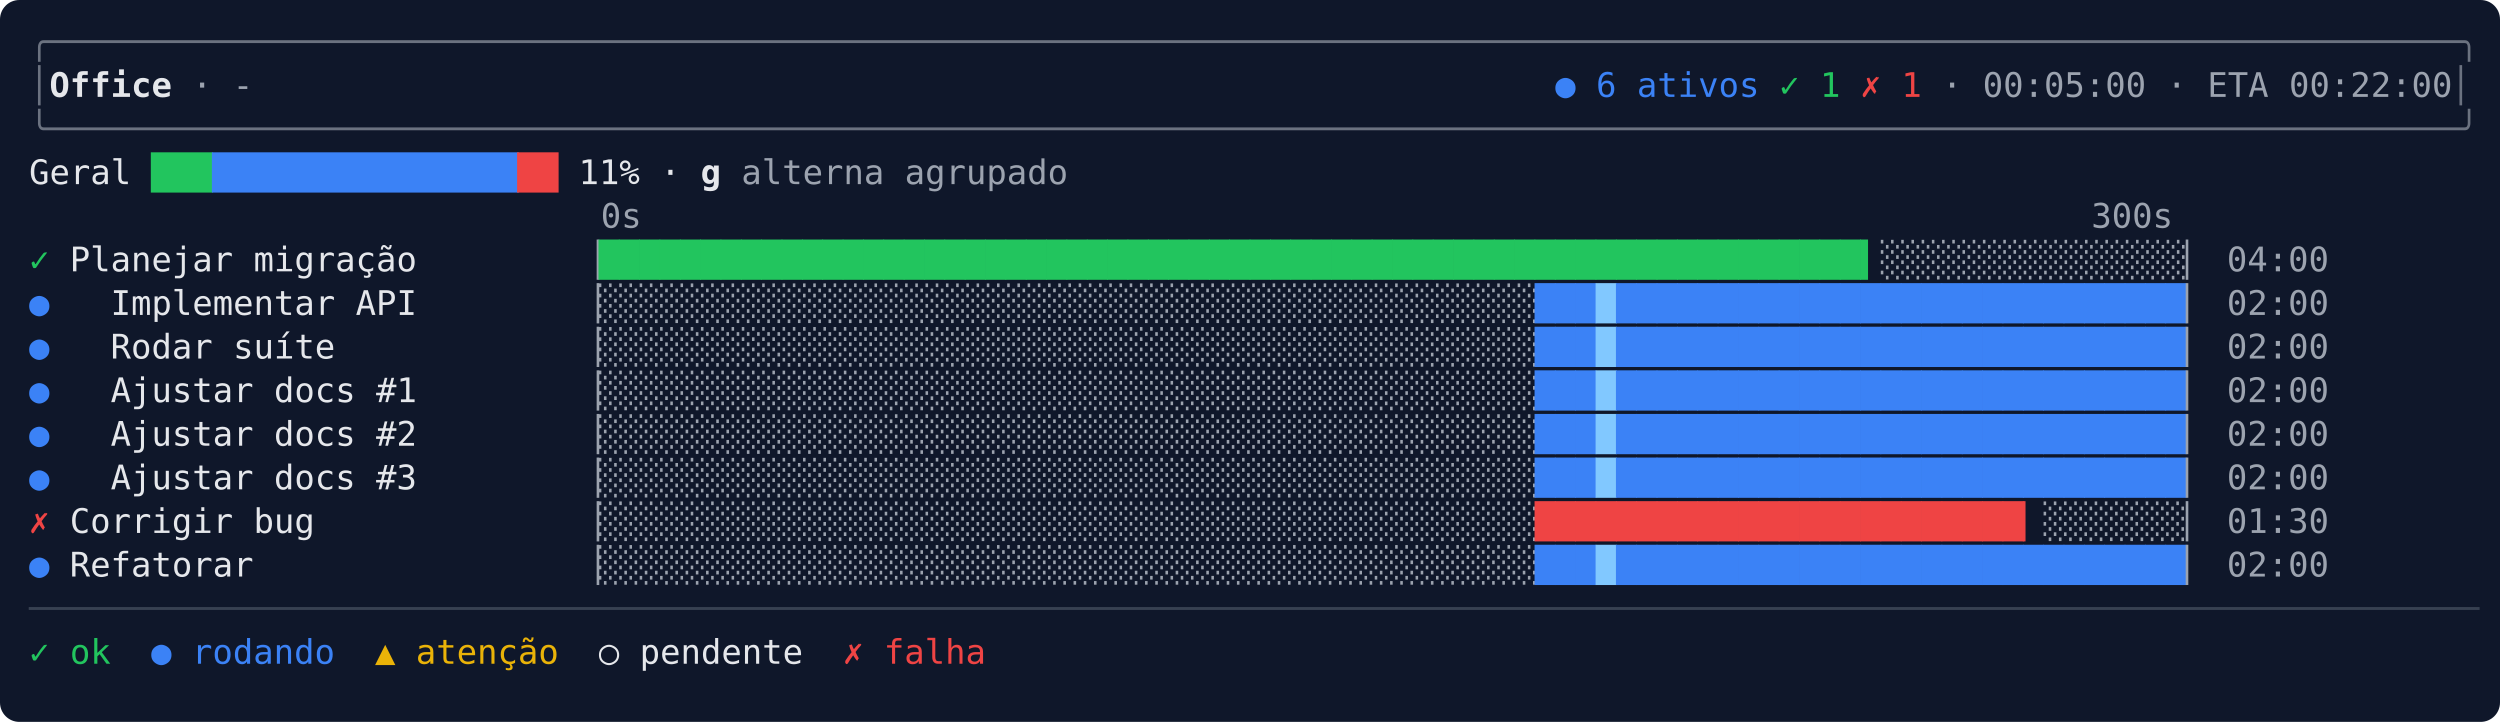
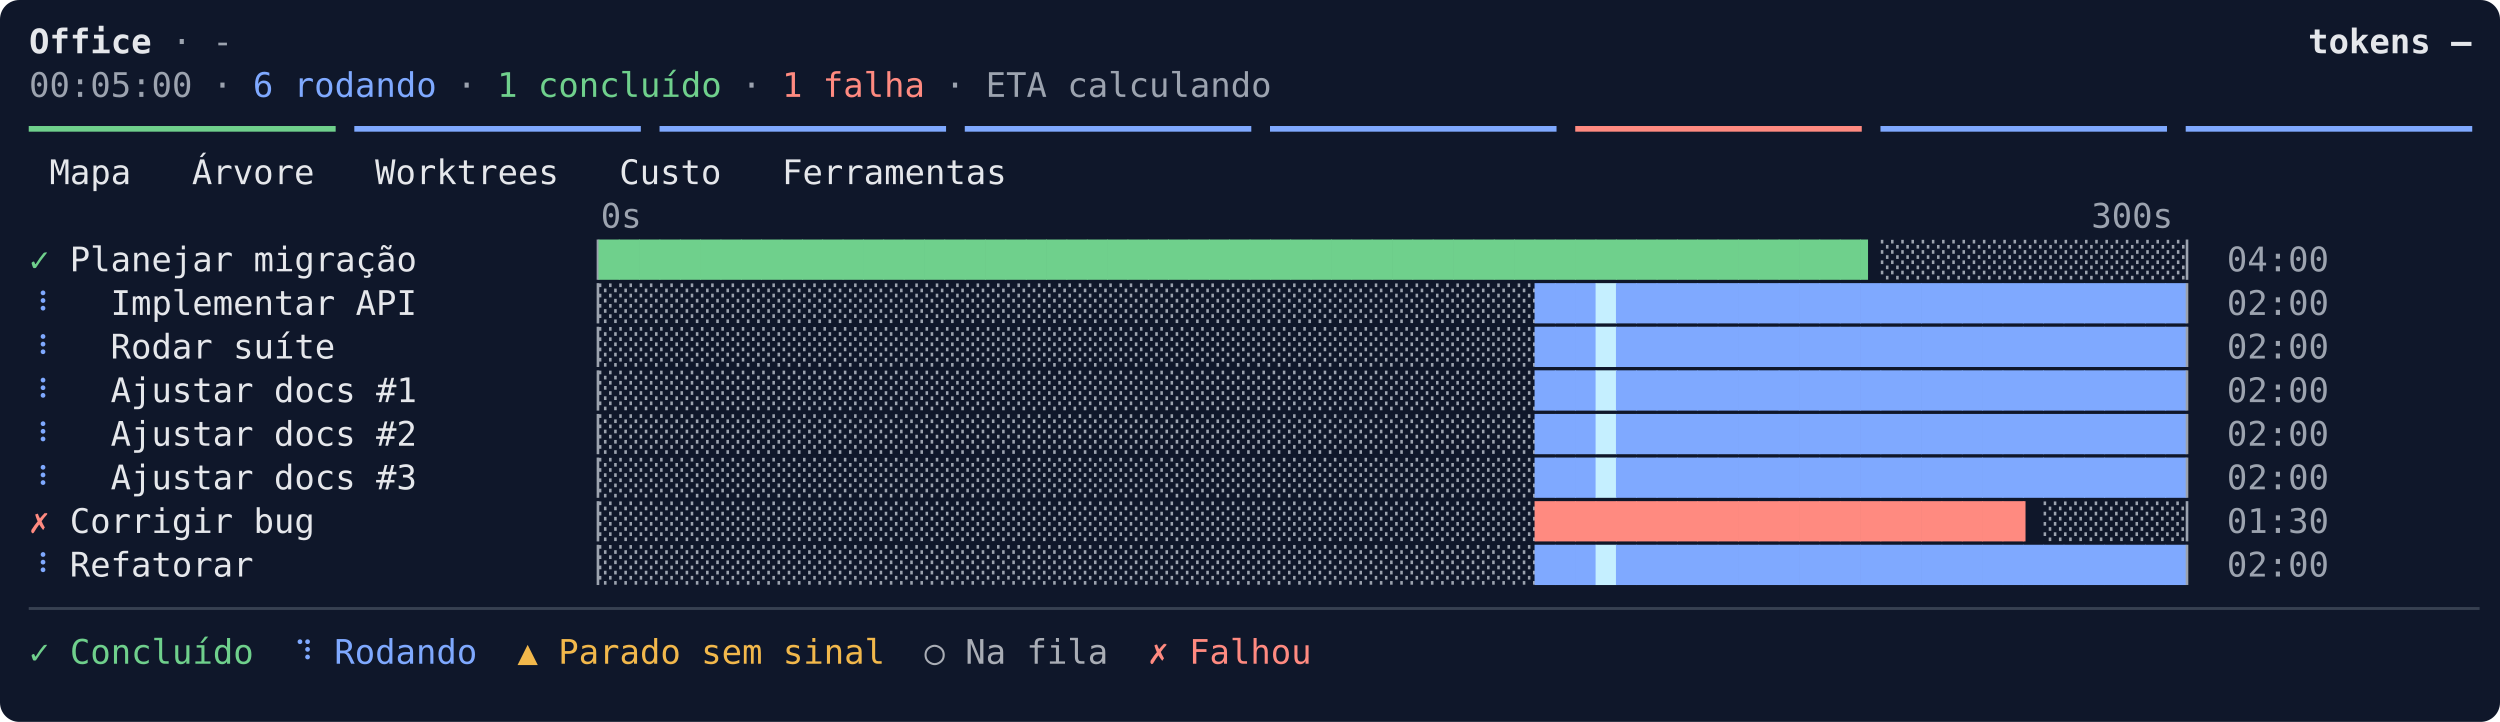
<svg xmlns="http://www.w3.org/2000/svg" width="1032" height="298" font-family="Menlo,Consolas,monospace" font-size="14">
  <rect width="100%" height="100%" rx="8" fill="#0f172a" />
  <text y="22">
-     <tspan x="12.0" fill="#6b7280" xml:space="preserve">╭──────────────────────────────────────────────────────────────────────────────────────────────────────────────────────╮</tspan>
+     <tspan x="12.0" fill="#e5e7eb" font-weight="bold" xml:space="preserve">Office</tspan>
+     <tspan x="62.4" fill="#9ca3af" xml:space="preserve"> · -</tspan>
+     <tspan x="96.0" fill="#e5e7eb" xml:space="preserve">                                                                                                      </tspan>
+     <tspan x="952.8" fill="#e5e7eb" font-weight="bold" xml:space="preserve">tokens —</tspan>
  </text>
  <text y="40">
-     <tspan x="12.0" fill="#6b7280" xml:space="preserve">│</tspan>
-     <tspan x="20.4" fill="#e5e7eb" font-weight="bold" xml:space="preserve">Office</tspan>
-     <tspan x="70.8" fill="#9ca3af" xml:space="preserve"> · -</tspan>
-     <tspan x="104.4" fill="#e5e7eb" xml:space="preserve">                                                                </tspan>
-     <tspan x="642.0" fill="#3b82f6" xml:space="preserve">● 6 ativos</tspan>
-     <tspan x="726.0" fill="#22c55e" xml:space="preserve"> ✓ 1</tspan>
-     <tspan x="759.6" fill="#ef4444" xml:space="preserve"> ✗ 1</tspan>
-     <tspan x="793.2" fill="#9ca3af" xml:space="preserve"> · 00:05:00 · ETA 00:22:00</tspan>
-     <tspan x="1011.6" fill="#6b7280" xml:space="preserve">│</tspan>
+     <tspan x="12.0" fill="#9ca3af" xml:space="preserve">00:05:00</tspan>
+     <tspan x="79.2" fill="#9ca3af" xml:space="preserve"> · </tspan>
+     <tspan x="104.4" fill="#7FA9FF" xml:space="preserve">6 rodando</tspan>
+     <tspan x="180.0" fill="#9ca3af" xml:space="preserve"> · </tspan>
+     <tspan x="205.2" fill="#6FD08C" xml:space="preserve">1 concluído</tspan>
+     <tspan x="297.6" fill="#9ca3af" xml:space="preserve"> · </tspan>
+     <tspan x="322.8" fill="#FF8A80" xml:space="preserve">1 falha</tspan>
+     <tspan x="381.6" fill="#9ca3af" xml:space="preserve"> · ETA calculando</tspan>
  </text>
  <text y="58">
-     <tspan x="12.0" fill="#6b7280" xml:space="preserve">╰──────────────────────────────────────────────────────────────────────────────────────────────────────────────────────╯</tspan>
+     <tspan x="12.0" fill="#6FD08C" xml:space="preserve">━━━━━━━━━━━━━━━</tspan>
+     <tspan x="138.0" fill="#e5e7eb" xml:space="preserve"> </tspan>
+     <tspan x="146.4" fill="#7FA9FF" xml:space="preserve">━━━━━━━━━━━━━━</tspan>
+     <tspan x="264.0" fill="#e5e7eb" xml:space="preserve"> </tspan>
+     <tspan x="272.4" fill="#7FA9FF" xml:space="preserve">━━━━━━━━━━━━━━</tspan>
+     <tspan x="390.0" fill="#e5e7eb" xml:space="preserve"> </tspan>
+     <tspan x="398.4" fill="#7FA9FF" xml:space="preserve">━━━━━━━━━━━━━━</tspan>
+     <tspan x="516.0" fill="#e5e7eb" xml:space="preserve"> </tspan>
+     <tspan x="524.4" fill="#7FA9FF" xml:space="preserve">━━━━━━━━━━━━━━</tspan>
+     <tspan x="642.0" fill="#e5e7eb" xml:space="preserve"> </tspan>
+     <tspan x="650.4" fill="#FF8A80" xml:space="preserve">━━━━━━━━━━━━━━</tspan>
+     <tspan x="768.0" fill="#e5e7eb" xml:space="preserve"> </tspan>
+     <tspan x="776.4" fill="#7FA9FF" xml:space="preserve">━━━━━━━━━━━━━━</tspan>
+     <tspan x="894.0" fill="#e5e7eb" xml:space="preserve"> </tspan>
+     <tspan x="902.4" fill="#7FA9FF" xml:space="preserve">━━━━━━━━━━━━━━</tspan>
  </text>
  <text y="76">
-     <tspan x="12.0" fill="#e5e7eb" xml:space="preserve">Geral </tspan>
-     <tspan x="62.4" fill="#22c55e" xml:space="preserve">███</tspan>
-     <tspan x="87.6" fill="#3b82f6" xml:space="preserve">███████████████</tspan>
-     <tspan x="213.6" fill="#ef4444" xml:space="preserve">██</tspan>
-     <tspan x="230.4" fill="#9ca3af" xml:space="preserve" />
-     <tspan x="230.4" fill="#e5e7eb" xml:space="preserve"> 11% · </tspan>
-     <tspan x="289.2" fill="#e5e7eb" font-weight="bold" xml:space="preserve">g</tspan>
-     <tspan x="297.6" fill="#9ca3af" xml:space="preserve"> alterna agrupado</tspan>
+     <tspan x="12.0" fill="#e5e7eb" xml:space="preserve"> Mapa </tspan>
+     <tspan x="62.4" fill="#e5e7eb" xml:space="preserve"> </tspan>
+     <tspan x="70.8" fill="#e5e7eb" xml:space="preserve"> Árvore </tspan>
+     <tspan x="138.0" fill="#e5e7eb" xml:space="preserve"> </tspan>
+     <tspan x="146.4" fill="#e5e7eb" xml:space="preserve"> Worktrees </tspan>
+     <tspan x="238.8" fill="#e5e7eb" xml:space="preserve"> </tspan>
+     <tspan x="247.2" fill="#e5e7eb" xml:space="preserve"> Custo </tspan>
+     <tspan x="306.0" fill="#e5e7eb" xml:space="preserve"> </tspan>
+     <tspan x="314.4" fill="#e5e7eb" xml:space="preserve"> Ferramentas </tspan>
+     <tspan x="423.6" fill="#e5e7eb" xml:space="preserve"> </tspan>
  </text>
  <text y="94">
    <tspan x="12.0" fill="#9ca3af" xml:space="preserve">                            0s                                                                       300s</tspan>
  </text>
  <text y="112">
-     <tspan x="12.0" fill="#22c55e" xml:space="preserve">✓ </tspan>
+     <tspan x="12.0" fill="#6FD08C" xml:space="preserve">✓ </tspan>
    <tspan x="28.8" fill="#e5e7eb" xml:space="preserve">Planejar migração       </tspan>
    <tspan x="230.4" fill="#9ca3af" xml:space="preserve"> ▕</tspan>
    <tspan x="247.2" fill="#9ca3af" xml:space="preserve" />
-     <tspan x="247.2" fill="#22c55e" xml:space="preserve">█</tspan>
-     <tspan x="255.6" fill="#22c55e" xml:space="preserve">█</tspan>
-     <tspan x="264.0" fill="#22c55e" xml:space="preserve">█</tspan>
-     <tspan x="272.4" fill="#22c55e" xml:space="preserve">█</tspan>
-     <tspan x="280.8" fill="#22c55e" xml:space="preserve">█</tspan>
-     <tspan x="289.2" fill="#22c55e" xml:space="preserve">█</tspan>
-     <tspan x="297.6" fill="#22c55e" xml:space="preserve">█</tspan>
-     <tspan x="306.0" fill="#22c55e" xml:space="preserve">█</tspan>
-     <tspan x="314.4" fill="#22c55e" xml:space="preserve">█</tspan>
-     <tspan x="322.8" fill="#22c55e" xml:space="preserve">█</tspan>
-     <tspan x="331.2" fill="#22c55e" xml:space="preserve">█</tspan>
-     <tspan x="339.6" fill="#22c55e" xml:space="preserve">█</tspan>
-     <tspan x="348.0" fill="#22c55e" xml:space="preserve">█</tspan>
-     <tspan x="356.4" fill="#22c55e" xml:space="preserve">█</tspan>
-     <tspan x="364.8" fill="#22c55e" xml:space="preserve">█</tspan>
-     <tspan x="373.2" fill="#22c55e" xml:space="preserve">█</tspan>
-     <tspan x="381.6" fill="#22c55e" xml:space="preserve">█</tspan>
-     <tspan x="390.0" fill="#22c55e" xml:space="preserve">█</tspan>
-     <tspan x="398.4" fill="#22c55e" xml:space="preserve">█</tspan>
-     <tspan x="406.8" fill="#22c55e" xml:space="preserve">█</tspan>
-     <tspan x="415.2" fill="#22c55e" xml:space="preserve">█</tspan>
-     <tspan x="423.6" fill="#22c55e" xml:space="preserve">█</tspan>
-     <tspan x="432.0" fill="#22c55e" xml:space="preserve">█</tspan>
-     <tspan x="440.4" fill="#22c55e" xml:space="preserve">█</tspan>
-     <tspan x="448.8" fill="#22c55e" xml:space="preserve">█</tspan>
-     <tspan x="457.2" fill="#22c55e" xml:space="preserve">█</tspan>
-     <tspan x="465.6" fill="#22c55e" xml:space="preserve">█</tspan>
-     <tspan x="474.0" fill="#22c55e" xml:space="preserve">█</tspan>
-     <tspan x="482.4" fill="#22c55e" xml:space="preserve">█</tspan>
-     <tspan x="490.8" fill="#22c55e" xml:space="preserve">█</tspan>
-     <tspan x="499.2" fill="#22c55e" xml:space="preserve">█</tspan>
-     <tspan x="507.6" fill="#22c55e" xml:space="preserve">█</tspan>
-     <tspan x="516.0" fill="#22c55e" xml:space="preserve">█</tspan>
-     <tspan x="524.4" fill="#22c55e" xml:space="preserve">█</tspan>
-     <tspan x="532.8" fill="#22c55e" xml:space="preserve">█</tspan>
-     <tspan x="541.2" fill="#22c55e" xml:space="preserve">█</tspan>
-     <tspan x="549.6" fill="#22c55e" xml:space="preserve">█</tspan>
-     <tspan x="558.0" fill="#22c55e" xml:space="preserve">█</tspan>
-     <tspan x="566.4" fill="#22c55e" xml:space="preserve">█</tspan>
-     <tspan x="574.8" fill="#22c55e" xml:space="preserve">█</tspan>
-     <tspan x="583.2" fill="#22c55e" xml:space="preserve">█</tspan>
-     <tspan x="591.6" fill="#22c55e" xml:space="preserve">█</tspan>
-     <tspan x="600.0" fill="#22c55e" xml:space="preserve">█</tspan>
-     <tspan x="608.4" fill="#22c55e" xml:space="preserve">█</tspan>
-     <tspan x="616.8" fill="#22c55e" xml:space="preserve">█</tspan>
-     <tspan x="625.2" fill="#22c55e" xml:space="preserve">█</tspan>
-     <tspan x="633.6" fill="#22c55e" xml:space="preserve">█</tspan>
-     <tspan x="642.0" fill="#22c55e" xml:space="preserve">█</tspan>
-     <tspan x="650.4" fill="#22c55e" xml:space="preserve">█</tspan>
-     <tspan x="658.8" fill="#22c55e" xml:space="preserve">█</tspan>
-     <tspan x="667.2" fill="#22c55e" xml:space="preserve">█</tspan>
-     <tspan x="675.6" fill="#22c55e" xml:space="preserve">█</tspan>
-     <tspan x="684.0" fill="#22c55e" xml:space="preserve">█</tspan>
-     <tspan x="692.4" fill="#22c55e" xml:space="preserve">█</tspan>
-     <tspan x="700.8" fill="#22c55e" xml:space="preserve">█</tspan>
-     <tspan x="709.2" fill="#22c55e" xml:space="preserve">█</tspan>
-     <tspan x="717.6" fill="#22c55e" xml:space="preserve">█</tspan>
-     <tspan x="726.0" fill="#22c55e" xml:space="preserve">█</tspan>
-     <tspan x="734.4" fill="#22c55e" xml:space="preserve">█</tspan>
-     <tspan x="742.8" fill="#22c55e" xml:space="preserve">█</tspan>
-     <tspan x="751.2" fill="#22c55e" xml:space="preserve">█</tspan>
-     <tspan x="759.6" fill="#22c55e" xml:space="preserve">█</tspan>
-     <tspan x="768.0" fill="#22c55e" xml:space="preserve">▍</tspan>
+     <tspan x="247.2" fill="#6FD08C" xml:space="preserve">█</tspan>
+     <tspan x="255.6" fill="#6FD08C" xml:space="preserve">█</tspan>
+     <tspan x="264.0" fill="#6FD08C" xml:space="preserve">█</tspan>
+     <tspan x="272.4" fill="#6FD08C" xml:space="preserve">█</tspan>
+     <tspan x="280.8" fill="#6FD08C" xml:space="preserve">█</tspan>
+     <tspan x="289.2" fill="#6FD08C" xml:space="preserve">█</tspan>
+     <tspan x="297.6" fill="#6FD08C" xml:space="preserve">█</tspan>
+     <tspan x="306.0" fill="#6FD08C" xml:space="preserve">█</tspan>
+     <tspan x="314.4" fill="#6FD08C" xml:space="preserve">█</tspan>
+     <tspan x="322.8" fill="#6FD08C" xml:space="preserve">█</tspan>
+     <tspan x="331.2" fill="#6FD08C" xml:space="preserve">█</tspan>
+     <tspan x="339.6" fill="#6FD08C" xml:space="preserve">█</tspan>
+     <tspan x="348.0" fill="#6FD08C" xml:space="preserve">█</tspan>
+     <tspan x="356.4" fill="#6FD08C" xml:space="preserve">█</tspan>
+     <tspan x="364.8" fill="#6FD08C" xml:space="preserve">█</tspan>
+     <tspan x="373.2" fill="#6FD08C" xml:space="preserve">█</tspan>
+     <tspan x="381.6" fill="#6FD08C" xml:space="preserve">█</tspan>
+     <tspan x="390.0" fill="#6FD08C" xml:space="preserve">█</tspan>
+     <tspan x="398.4" fill="#6FD08C" xml:space="preserve">█</tspan>
+     <tspan x="406.8" fill="#6FD08C" xml:space="preserve">█</tspan>
+     <tspan x="415.2" fill="#6FD08C" xml:space="preserve">█</tspan>
+     <tspan x="423.6" fill="#6FD08C" xml:space="preserve">█</tspan>
+     <tspan x="432.0" fill="#6FD08C" xml:space="preserve">█</tspan>
+     <tspan x="440.4" fill="#6FD08C" xml:space="preserve">█</tspan>
+     <tspan x="448.8" fill="#6FD08C" xml:space="preserve">█</tspan>
+     <tspan x="457.2" fill="#6FD08C" xml:space="preserve">█</tspan>
+     <tspan x="465.6" fill="#6FD08C" xml:space="preserve">█</tspan>
+     <tspan x="474.0" fill="#6FD08C" xml:space="preserve">█</tspan>
+     <tspan x="482.4" fill="#6FD08C" xml:space="preserve">█</tspan>
+     <tspan x="490.8" fill="#6FD08C" xml:space="preserve">█</tspan>
+     <tspan x="499.2" fill="#6FD08C" xml:space="preserve">█</tspan>
+     <tspan x="507.6" fill="#6FD08C" xml:space="preserve">█</tspan>
+     <tspan x="516.0" fill="#6FD08C" xml:space="preserve">█</tspan>
+     <tspan x="524.4" fill="#6FD08C" xml:space="preserve">█</tspan>
+     <tspan x="532.8" fill="#6FD08C" xml:space="preserve">█</tspan>
+     <tspan x="541.2" fill="#6FD08C" xml:space="preserve">█</tspan>
+     <tspan x="549.6" fill="#6FD08C" xml:space="preserve">█</tspan>
+     <tspan x="558.0" fill="#6FD08C" xml:space="preserve">█</tspan>
+     <tspan x="566.4" fill="#6FD08C" xml:space="preserve">█</tspan>
+     <tspan x="574.8" fill="#6FD08C" xml:space="preserve">█</tspan>
+     <tspan x="583.2" fill="#6FD08C" xml:space="preserve">█</tspan>
+     <tspan x="591.6" fill="#6FD08C" xml:space="preserve">█</tspan>
+     <tspan x="600.0" fill="#6FD08C" xml:space="preserve">█</tspan>
+     <tspan x="608.4" fill="#6FD08C" xml:space="preserve">█</tspan>
+     <tspan x="616.8" fill="#6FD08C" xml:space="preserve">█</tspan>
+     <tspan x="625.2" fill="#6FD08C" xml:space="preserve">█</tspan>
+     <tspan x="633.6" fill="#6FD08C" xml:space="preserve">█</tspan>
+     <tspan x="642.0" fill="#6FD08C" xml:space="preserve">█</tspan>
+     <tspan x="650.4" fill="#6FD08C" xml:space="preserve">█</tspan>
+     <tspan x="658.8" fill="#6FD08C" xml:space="preserve">█</tspan>
+     <tspan x="667.2" fill="#6FD08C" xml:space="preserve">█</tspan>
+     <tspan x="675.6" fill="#6FD08C" xml:space="preserve">█</tspan>
+     <tspan x="684.0" fill="#6FD08C" xml:space="preserve">█</tspan>
+     <tspan x="692.4" fill="#6FD08C" xml:space="preserve">█</tspan>
+     <tspan x="700.8" fill="#6FD08C" xml:space="preserve">█</tspan>
+     <tspan x="709.2" fill="#6FD08C" xml:space="preserve">█</tspan>
+     <tspan x="717.6" fill="#6FD08C" xml:space="preserve">█</tspan>
+     <tspan x="726.0" fill="#6FD08C" xml:space="preserve">█</tspan>
+     <tspan x="734.4" fill="#6FD08C" xml:space="preserve">█</tspan>
+     <tspan x="742.8" fill="#6FD08C" xml:space="preserve">█</tspan>
+     <tspan x="751.2" fill="#6FD08C" xml:space="preserve">█</tspan>
+     <tspan x="759.6" fill="#6FD08C" xml:space="preserve">█</tspan>
+     <tspan x="768.0" fill="#6FD08C" xml:space="preserve">▍</tspan>
    <tspan x="776.4" fill="#9ca3af" xml:space="preserve">░░░░░░░░░░░░░░░</tspan>
    <tspan x="902.4" fill="#9ca3af" xml:space="preserve">▏ 04:00</tspan>
  </text>
  <text y="130">
-     <tspan x="12.0" fill="#3b82f6" xml:space="preserve">● </tspan>
+     <tspan x="12.0" fill="#7FA9FF" xml:space="preserve">⠸ </tspan>
    <tspan x="28.8" fill="#e5e7eb" xml:space="preserve">  Implementar API       </tspan>
    <tspan x="230.4" fill="#9ca3af" xml:space="preserve"> ▕</tspan>
    <tspan x="247.2" fill="#9ca3af" xml:space="preserve">░░░░░░░░░░░░░░░░░░░░░░░░░░░░░░░░░░░░░░░░░░░░░░</tspan>
-     <tspan x="633.6" fill="#3b82f6" xml:space="preserve">█</tspan>
-     <tspan x="642.0" fill="#3b82f6" xml:space="preserve">█</tspan>
-     <tspan x="650.4" fill="#3b82f6" xml:space="preserve">█</tspan>
-     <tspan x="658.8" fill="#81c8ff" xml:space="preserve">█</tspan>
-     <tspan x="667.2" fill="#3b82f6" xml:space="preserve">█</tspan>
-     <tspan x="675.6" fill="#3b82f6" xml:space="preserve">█</tspan>
-     <tspan x="684.0" fill="#3b82f6" xml:space="preserve">█</tspan>
-     <tspan x="692.4" fill="#3b82f6" xml:space="preserve">█</tspan>
-     <tspan x="700.8" fill="#3b82f6" xml:space="preserve">█</tspan>
-     <tspan x="709.2" fill="#3b82f6" xml:space="preserve">█</tspan>
-     <tspan x="717.6" fill="#3b82f6" xml:space="preserve">█</tspan>
-     <tspan x="726.0" fill="#3b82f6" xml:space="preserve">█</tspan>
-     <tspan x="734.4" fill="#3b82f6" xml:space="preserve">█</tspan>
-     <tspan x="742.8" fill="#3b82f6" xml:space="preserve">█</tspan>
-     <tspan x="751.2" fill="#3b82f6" xml:space="preserve">█</tspan>
-     <tspan x="759.6" fill="#3b82f6" xml:space="preserve">█</tspan>
-     <tspan x="768.0" fill="#3b82f6" xml:space="preserve">█</tspan>
-     <tspan x="776.4" fill="#3b82f6" xml:space="preserve">█</tspan>
-     <tspan x="784.8" fill="#3b82f6" xml:space="preserve">█</tspan>
-     <tspan x="793.2" fill="#3b82f6" xml:space="preserve">█</tspan>
-     <tspan x="801.6" fill="#3b82f6" xml:space="preserve">█</tspan>
-     <tspan x="810.0" fill="#3b82f6" xml:space="preserve">█</tspan>
-     <tspan x="818.4" fill="#3b82f6" xml:space="preserve">█</tspan>
-     <tspan x="826.8" fill="#3b82f6" xml:space="preserve">█</tspan>
-     <tspan x="835.2" fill="#3b82f6" xml:space="preserve">█</tspan>
-     <tspan x="843.6" fill="#3b82f6" xml:space="preserve">█</tspan>
-     <tspan x="852.0" fill="#3b82f6" xml:space="preserve">█</tspan>
-     <tspan x="860.4" fill="#3b82f6" xml:space="preserve">█</tspan>
-     <tspan x="868.8" fill="#3b82f6" xml:space="preserve">█</tspan>
-     <tspan x="877.2" fill="#3b82f6" xml:space="preserve">█</tspan>
-     <tspan x="885.6" fill="#3b82f6" xml:space="preserve">█</tspan>
-     <tspan x="894.0" fill="#3b82f6" xml:space="preserve">█</tspan>
+     <tspan x="633.6" fill="#7FA9FF" xml:space="preserve">█</tspan>
+     <tspan x="642.0" fill="#7FA9FF" xml:space="preserve">█</tspan>
+     <tspan x="650.4" fill="#7FA9FF" xml:space="preserve">█</tspan>
+     <tspan x="658.8" fill="#c5efff" xml:space="preserve">█</tspan>
+     <tspan x="667.2" fill="#7FA9FF" xml:space="preserve">█</tspan>
+     <tspan x="675.6" fill="#7FA9FF" xml:space="preserve">█</tspan>
+     <tspan x="684.0" fill="#7FA9FF" xml:space="preserve">█</tspan>
+     <tspan x="692.4" fill="#7FA9FF" xml:space="preserve">█</tspan>
+     <tspan x="700.8" fill="#7FA9FF" xml:space="preserve">█</tspan>
+     <tspan x="709.2" fill="#7FA9FF" xml:space="preserve">█</tspan>
+     <tspan x="717.6" fill="#7FA9FF" xml:space="preserve">█</tspan>
+     <tspan x="726.0" fill="#7FA9FF" xml:space="preserve">█</tspan>
+     <tspan x="734.4" fill="#7FA9FF" xml:space="preserve">█</tspan>
+     <tspan x="742.8" fill="#7FA9FF" xml:space="preserve">█</tspan>
+     <tspan x="751.2" fill="#7FA9FF" xml:space="preserve">█</tspan>
+     <tspan x="759.6" fill="#7FA9FF" xml:space="preserve">█</tspan>
+     <tspan x="768.0" fill="#7FA9FF" xml:space="preserve">█</tspan>
+     <tspan x="776.4" fill="#7FA9FF" xml:space="preserve">█</tspan>
+     <tspan x="784.8" fill="#7FA9FF" xml:space="preserve">█</tspan>
+     <tspan x="793.2" fill="#7FA9FF" xml:space="preserve">█</tspan>
+     <tspan x="801.6" fill="#7FA9FF" xml:space="preserve">█</tspan>
+     <tspan x="810.0" fill="#7FA9FF" xml:space="preserve">█</tspan>
+     <tspan x="818.4" fill="#7FA9FF" xml:space="preserve">█</tspan>
+     <tspan x="826.8" fill="#7FA9FF" xml:space="preserve">█</tspan>
+     <tspan x="835.2" fill="#7FA9FF" xml:space="preserve">█</tspan>
+     <tspan x="843.6" fill="#7FA9FF" xml:space="preserve">█</tspan>
+     <tspan x="852.0" fill="#7FA9FF" xml:space="preserve">█</tspan>
+     <tspan x="860.4" fill="#7FA9FF" xml:space="preserve">█</tspan>
+     <tspan x="868.8" fill="#7FA9FF" xml:space="preserve">█</tspan>
+     <tspan x="877.2" fill="#7FA9FF" xml:space="preserve">█</tspan>
+     <tspan x="885.6" fill="#7FA9FF" xml:space="preserve">█</tspan>
+     <tspan x="894.0" fill="#7FA9FF" xml:space="preserve">█</tspan>
    <tspan x="902.4" fill="#9ca3af" xml:space="preserve" />
    <tspan x="902.4" fill="#9ca3af" xml:space="preserve">▏ 02:00</tspan>
  </text>
  <text y="148">
-     <tspan x="12.0" fill="#3b82f6" xml:space="preserve">● </tspan>
+     <tspan x="12.0" fill="#7FA9FF" xml:space="preserve">⠸ </tspan>
    <tspan x="28.8" fill="#e5e7eb" xml:space="preserve">  Rodar suíte           </tspan>
    <tspan x="230.4" fill="#9ca3af" xml:space="preserve"> ▕</tspan>
    <tspan x="247.2" fill="#9ca3af" xml:space="preserve">░░░░░░░░░░░░░░░░░░░░░░░░░░░░░░░░░░░░░░░░░░░░░░</tspan>
-     <tspan x="633.6" fill="#3b82f6" xml:space="preserve">█</tspan>
-     <tspan x="642.0" fill="#3b82f6" xml:space="preserve">█</tspan>
-     <tspan x="650.4" fill="#3b82f6" xml:space="preserve">█</tspan>
-     <tspan x="658.8" fill="#81c8ff" xml:space="preserve">█</tspan>
-     <tspan x="667.2" fill="#3b82f6" xml:space="preserve">█</tspan>
-     <tspan x="675.6" fill="#3b82f6" xml:space="preserve">█</tspan>
-     <tspan x="684.0" fill="#3b82f6" xml:space="preserve">█</tspan>
-     <tspan x="692.4" fill="#3b82f6" xml:space="preserve">█</tspan>
-     <tspan x="700.8" fill="#3b82f6" xml:space="preserve">█</tspan>
-     <tspan x="709.2" fill="#3b82f6" xml:space="preserve">█</tspan>
-     <tspan x="717.6" fill="#3b82f6" xml:space="preserve">█</tspan>
-     <tspan x="726.0" fill="#3b82f6" xml:space="preserve">█</tspan>
-     <tspan x="734.4" fill="#3b82f6" xml:space="preserve">█</tspan>
-     <tspan x="742.8" fill="#3b82f6" xml:space="preserve">█</tspan>
-     <tspan x="751.2" fill="#3b82f6" xml:space="preserve">█</tspan>
-     <tspan x="759.6" fill="#3b82f6" xml:space="preserve">█</tspan>
-     <tspan x="768.0" fill="#3b82f6" xml:space="preserve">█</tspan>
-     <tspan x="776.4" fill="#3b82f6" xml:space="preserve">█</tspan>
-     <tspan x="784.8" fill="#3b82f6" xml:space="preserve">█</tspan>
-     <tspan x="793.2" fill="#3b82f6" xml:space="preserve">█</tspan>
-     <tspan x="801.6" fill="#3b82f6" xml:space="preserve">█</tspan>
-     <tspan x="810.0" fill="#3b82f6" xml:space="preserve">█</tspan>
-     <tspan x="818.4" fill="#3b82f6" xml:space="preserve">█</tspan>
-     <tspan x="826.8" fill="#3b82f6" xml:space="preserve">█</tspan>
-     <tspan x="835.2" fill="#3b82f6" xml:space="preserve">█</tspan>
-     <tspan x="843.6" fill="#3b82f6" xml:space="preserve">█</tspan>
-     <tspan x="852.0" fill="#3b82f6" xml:space="preserve">█</tspan>
-     <tspan x="860.4" fill="#3b82f6" xml:space="preserve">█</tspan>
-     <tspan x="868.8" fill="#3b82f6" xml:space="preserve">█</tspan>
-     <tspan x="877.2" fill="#3b82f6" xml:space="preserve">█</tspan>
-     <tspan x="885.6" fill="#3b82f6" xml:space="preserve">█</tspan>
-     <tspan x="894.0" fill="#3b82f6" xml:space="preserve">█</tspan>
+     <tspan x="633.6" fill="#7FA9FF" xml:space="preserve">█</tspan>
+     <tspan x="642.0" fill="#7FA9FF" xml:space="preserve">█</tspan>
+     <tspan x="650.4" fill="#7FA9FF" xml:space="preserve">█</tspan>
+     <tspan x="658.8" fill="#c5efff" xml:space="preserve">█</tspan>
+     <tspan x="667.2" fill="#7FA9FF" xml:space="preserve">█</tspan>
+     <tspan x="675.6" fill="#7FA9FF" xml:space="preserve">█</tspan>
+     <tspan x="684.0" fill="#7FA9FF" xml:space="preserve">█</tspan>
+     <tspan x="692.4" fill="#7FA9FF" xml:space="preserve">█</tspan>
+     <tspan x="700.8" fill="#7FA9FF" xml:space="preserve">█</tspan>
+     <tspan x="709.2" fill="#7FA9FF" xml:space="preserve">█</tspan>
+     <tspan x="717.6" fill="#7FA9FF" xml:space="preserve">█</tspan>
+     <tspan x="726.0" fill="#7FA9FF" xml:space="preserve">█</tspan>
+     <tspan x="734.4" fill="#7FA9FF" xml:space="preserve">█</tspan>
+     <tspan x="742.8" fill="#7FA9FF" xml:space="preserve">█</tspan>
+     <tspan x="751.2" fill="#7FA9FF" xml:space="preserve">█</tspan>
+     <tspan x="759.6" fill="#7FA9FF" xml:space="preserve">█</tspan>
+     <tspan x="768.0" fill="#7FA9FF" xml:space="preserve">█</tspan>
+     <tspan x="776.4" fill="#7FA9FF" xml:space="preserve">█</tspan>
+     <tspan x="784.8" fill="#7FA9FF" xml:space="preserve">█</tspan>
+     <tspan x="793.2" fill="#7FA9FF" xml:space="preserve">█</tspan>
+     <tspan x="801.6" fill="#7FA9FF" xml:space="preserve">█</tspan>
+     <tspan x="810.0" fill="#7FA9FF" xml:space="preserve">█</tspan>
+     <tspan x="818.4" fill="#7FA9FF" xml:space="preserve">█</tspan>
+     <tspan x="826.8" fill="#7FA9FF" xml:space="preserve">█</tspan>
+     <tspan x="835.2" fill="#7FA9FF" xml:space="preserve">█</tspan>
+     <tspan x="843.6" fill="#7FA9FF" xml:space="preserve">█</tspan>
+     <tspan x="852.0" fill="#7FA9FF" xml:space="preserve">█</tspan>
+     <tspan x="860.4" fill="#7FA9FF" xml:space="preserve">█</tspan>
+     <tspan x="868.8" fill="#7FA9FF" xml:space="preserve">█</tspan>
+     <tspan x="877.2" fill="#7FA9FF" xml:space="preserve">█</tspan>
+     <tspan x="885.6" fill="#7FA9FF" xml:space="preserve">█</tspan>
+     <tspan x="894.0" fill="#7FA9FF" xml:space="preserve">█</tspan>
    <tspan x="902.4" fill="#9ca3af" xml:space="preserve" />
    <tspan x="902.4" fill="#9ca3af" xml:space="preserve">▏ 02:00</tspan>
  </text>
  <text y="166">
-     <tspan x="12.0" fill="#3b82f6" xml:space="preserve">● </tspan>
+     <tspan x="12.0" fill="#7FA9FF" xml:space="preserve">⠸ </tspan>
    <tspan x="28.8" fill="#e5e7eb" xml:space="preserve">  Ajustar docs #1       </tspan>
    <tspan x="230.4" fill="#9ca3af" xml:space="preserve"> ▕</tspan>
    <tspan x="247.2" fill="#9ca3af" xml:space="preserve">░░░░░░░░░░░░░░░░░░░░░░░░░░░░░░░░░░░░░░░░░░░░░░</tspan>
-     <tspan x="633.6" fill="#3b82f6" xml:space="preserve">█</tspan>
-     <tspan x="642.0" fill="#3b82f6" xml:space="preserve">█</tspan>
-     <tspan x="650.4" fill="#3b82f6" xml:space="preserve">█</tspan>
-     <tspan x="658.8" fill="#81c8ff" xml:space="preserve">█</tspan>
-     <tspan x="667.2" fill="#3b82f6" xml:space="preserve">█</tspan>
-     <tspan x="675.6" fill="#3b82f6" xml:space="preserve">█</tspan>
-     <tspan x="684.0" fill="#3b82f6" xml:space="preserve">█</tspan>
-     <tspan x="692.4" fill="#3b82f6" xml:space="preserve">█</tspan>
-     <tspan x="700.8" fill="#3b82f6" xml:space="preserve">█</tspan>
-     <tspan x="709.2" fill="#3b82f6" xml:space="preserve">█</tspan>
-     <tspan x="717.6" fill="#3b82f6" xml:space="preserve">█</tspan>
-     <tspan x="726.0" fill="#3b82f6" xml:space="preserve">█</tspan>
-     <tspan x="734.4" fill="#3b82f6" xml:space="preserve">█</tspan>
-     <tspan x="742.8" fill="#3b82f6" xml:space="preserve">█</tspan>
-     <tspan x="751.2" fill="#3b82f6" xml:space="preserve">█</tspan>
-     <tspan x="759.6" fill="#3b82f6" xml:space="preserve">█</tspan>
-     <tspan x="768.0" fill="#3b82f6" xml:space="preserve">█</tspan>
-     <tspan x="776.4" fill="#3b82f6" xml:space="preserve">█</tspan>
-     <tspan x="784.8" fill="#3b82f6" xml:space="preserve">█</tspan>
-     <tspan x="793.2" fill="#3b82f6" xml:space="preserve">█</tspan>
-     <tspan x="801.6" fill="#3b82f6" xml:space="preserve">█</tspan>
-     <tspan x="810.0" fill="#3b82f6" xml:space="preserve">█</tspan>
-     <tspan x="818.4" fill="#3b82f6" xml:space="preserve">█</tspan>
-     <tspan x="826.8" fill="#3b82f6" xml:space="preserve">█</tspan>
-     <tspan x="835.2" fill="#3b82f6" xml:space="preserve">█</tspan>
-     <tspan x="843.6" fill="#3b82f6" xml:space="preserve">█</tspan>
-     <tspan x="852.0" fill="#3b82f6" xml:space="preserve">█</tspan>
-     <tspan x="860.4" fill="#3b82f6" xml:space="preserve">█</tspan>
-     <tspan x="868.8" fill="#3b82f6" xml:space="preserve">█</tspan>
-     <tspan x="877.2" fill="#3b82f6" xml:space="preserve">█</tspan>
-     <tspan x="885.6" fill="#3b82f6" xml:space="preserve">█</tspan>
-     <tspan x="894.0" fill="#3b82f6" xml:space="preserve">█</tspan>
+     <tspan x="633.6" fill="#7FA9FF" xml:space="preserve">█</tspan>
+     <tspan x="642.0" fill="#7FA9FF" xml:space="preserve">█</tspan>
+     <tspan x="650.4" fill="#7FA9FF" xml:space="preserve">█</tspan>
+     <tspan x="658.8" fill="#c5efff" xml:space="preserve">█</tspan>
+     <tspan x="667.2" fill="#7FA9FF" xml:space="preserve">█</tspan>
+     <tspan x="675.6" fill="#7FA9FF" xml:space="preserve">█</tspan>
+     <tspan x="684.0" fill="#7FA9FF" xml:space="preserve">█</tspan>
+     <tspan x="692.4" fill="#7FA9FF" xml:space="preserve">█</tspan>
+     <tspan x="700.8" fill="#7FA9FF" xml:space="preserve">█</tspan>
+     <tspan x="709.2" fill="#7FA9FF" xml:space="preserve">█</tspan>
+     <tspan x="717.6" fill="#7FA9FF" xml:space="preserve">█</tspan>
+     <tspan x="726.0" fill="#7FA9FF" xml:space="preserve">█</tspan>
+     <tspan x="734.4" fill="#7FA9FF" xml:space="preserve">█</tspan>
+     <tspan x="742.8" fill="#7FA9FF" xml:space="preserve">█</tspan>
+     <tspan x="751.2" fill="#7FA9FF" xml:space="preserve">█</tspan>
+     <tspan x="759.6" fill="#7FA9FF" xml:space="preserve">█</tspan>
+     <tspan x="768.0" fill="#7FA9FF" xml:space="preserve">█</tspan>
+     <tspan x="776.4" fill="#7FA9FF" xml:space="preserve">█</tspan>
+     <tspan x="784.8" fill="#7FA9FF" xml:space="preserve">█</tspan>
+     <tspan x="793.2" fill="#7FA9FF" xml:space="preserve">█</tspan>
+     <tspan x="801.6" fill="#7FA9FF" xml:space="preserve">█</tspan>
+     <tspan x="810.0" fill="#7FA9FF" xml:space="preserve">█</tspan>
+     <tspan x="818.4" fill="#7FA9FF" xml:space="preserve">█</tspan>
+     <tspan x="826.8" fill="#7FA9FF" xml:space="preserve">█</tspan>
+     <tspan x="835.2" fill="#7FA9FF" xml:space="preserve">█</tspan>
+     <tspan x="843.6" fill="#7FA9FF" xml:space="preserve">█</tspan>
+     <tspan x="852.0" fill="#7FA9FF" xml:space="preserve">█</tspan>
+     <tspan x="860.4" fill="#7FA9FF" xml:space="preserve">█</tspan>
+     <tspan x="868.8" fill="#7FA9FF" xml:space="preserve">█</tspan>
+     <tspan x="877.2" fill="#7FA9FF" xml:space="preserve">█</tspan>
+     <tspan x="885.6" fill="#7FA9FF" xml:space="preserve">█</tspan>
+     <tspan x="894.0" fill="#7FA9FF" xml:space="preserve">█</tspan>
    <tspan x="902.4" fill="#9ca3af" xml:space="preserve" />
    <tspan x="902.4" fill="#9ca3af" xml:space="preserve">▏ 02:00</tspan>
  </text>
  <text y="184">
-     <tspan x="12.0" fill="#3b82f6" xml:space="preserve">● </tspan>
+     <tspan x="12.0" fill="#7FA9FF" xml:space="preserve">⠸ </tspan>
    <tspan x="28.8" fill="#e5e7eb" xml:space="preserve">  Ajustar docs #2       </tspan>
    <tspan x="230.4" fill="#9ca3af" xml:space="preserve"> ▕</tspan>
    <tspan x="247.2" fill="#9ca3af" xml:space="preserve">░░░░░░░░░░░░░░░░░░░░░░░░░░░░░░░░░░░░░░░░░░░░░░</tspan>
-     <tspan x="633.6" fill="#3b82f6" xml:space="preserve">█</tspan>
-     <tspan x="642.0" fill="#3b82f6" xml:space="preserve">█</tspan>
-     <tspan x="650.4" fill="#3b82f6" xml:space="preserve">█</tspan>
-     <tspan x="658.8" fill="#81c8ff" xml:space="preserve">█</tspan>
-     <tspan x="667.2" fill="#3b82f6" xml:space="preserve">█</tspan>
-     <tspan x="675.6" fill="#3b82f6" xml:space="preserve">█</tspan>
-     <tspan x="684.0" fill="#3b82f6" xml:space="preserve">█</tspan>
-     <tspan x="692.4" fill="#3b82f6" xml:space="preserve">█</tspan>
-     <tspan x="700.8" fill="#3b82f6" xml:space="preserve">█</tspan>
-     <tspan x="709.2" fill="#3b82f6" xml:space="preserve">█</tspan>
-     <tspan x="717.6" fill="#3b82f6" xml:space="preserve">█</tspan>
-     <tspan x="726.0" fill="#3b82f6" xml:space="preserve">█</tspan>
-     <tspan x="734.4" fill="#3b82f6" xml:space="preserve">█</tspan>
-     <tspan x="742.8" fill="#3b82f6" xml:space="preserve">█</tspan>
-     <tspan x="751.2" fill="#3b82f6" xml:space="preserve">█</tspan>
-     <tspan x="759.6" fill="#3b82f6" xml:space="preserve">█</tspan>
-     <tspan x="768.0" fill="#3b82f6" xml:space="preserve">█</tspan>
-     <tspan x="776.4" fill="#3b82f6" xml:space="preserve">█</tspan>
-     <tspan x="784.8" fill="#3b82f6" xml:space="preserve">█</tspan>
-     <tspan x="793.2" fill="#3b82f6" xml:space="preserve">█</tspan>
-     <tspan x="801.6" fill="#3b82f6" xml:space="preserve">█</tspan>
-     <tspan x="810.0" fill="#3b82f6" xml:space="preserve">█</tspan>
-     <tspan x="818.4" fill="#3b82f6" xml:space="preserve">█</tspan>
-     <tspan x="826.8" fill="#3b82f6" xml:space="preserve">█</tspan>
-     <tspan x="835.2" fill="#3b82f6" xml:space="preserve">█</tspan>
-     <tspan x="843.6" fill="#3b82f6" xml:space="preserve">█</tspan>
-     <tspan x="852.0" fill="#3b82f6" xml:space="preserve">█</tspan>
-     <tspan x="860.4" fill="#3b82f6" xml:space="preserve">█</tspan>
-     <tspan x="868.8" fill="#3b82f6" xml:space="preserve">█</tspan>
-     <tspan x="877.2" fill="#3b82f6" xml:space="preserve">█</tspan>
-     <tspan x="885.6" fill="#3b82f6" xml:space="preserve">█</tspan>
-     <tspan x="894.0" fill="#3b82f6" xml:space="preserve">█</tspan>
+     <tspan x="633.6" fill="#7FA9FF" xml:space="preserve">█</tspan>
+     <tspan x="642.0" fill="#7FA9FF" xml:space="preserve">█</tspan>
+     <tspan x="650.4" fill="#7FA9FF" xml:space="preserve">█</tspan>
+     <tspan x="658.8" fill="#c5efff" xml:space="preserve">█</tspan>
+     <tspan x="667.2" fill="#7FA9FF" xml:space="preserve">█</tspan>
+     <tspan x="675.6" fill="#7FA9FF" xml:space="preserve">█</tspan>
+     <tspan x="684.0" fill="#7FA9FF" xml:space="preserve">█</tspan>
+     <tspan x="692.4" fill="#7FA9FF" xml:space="preserve">█</tspan>
+     <tspan x="700.8" fill="#7FA9FF" xml:space="preserve">█</tspan>
+     <tspan x="709.2" fill="#7FA9FF" xml:space="preserve">█</tspan>
+     <tspan x="717.6" fill="#7FA9FF" xml:space="preserve">█</tspan>
+     <tspan x="726.0" fill="#7FA9FF" xml:space="preserve">█</tspan>
+     <tspan x="734.4" fill="#7FA9FF" xml:space="preserve">█</tspan>
+     <tspan x="742.8" fill="#7FA9FF" xml:space="preserve">█</tspan>
+     <tspan x="751.2" fill="#7FA9FF" xml:space="preserve">█</tspan>
+     <tspan x="759.6" fill="#7FA9FF" xml:space="preserve">█</tspan>
+     <tspan x="768.0" fill="#7FA9FF" xml:space="preserve">█</tspan>
+     <tspan x="776.4" fill="#7FA9FF" xml:space="preserve">█</tspan>
+     <tspan x="784.8" fill="#7FA9FF" xml:space="preserve">█</tspan>
+     <tspan x="793.2" fill="#7FA9FF" xml:space="preserve">█</tspan>
+     <tspan x="801.6" fill="#7FA9FF" xml:space="preserve">█</tspan>
+     <tspan x="810.0" fill="#7FA9FF" xml:space="preserve">█</tspan>
+     <tspan x="818.4" fill="#7FA9FF" xml:space="preserve">█</tspan>
+     <tspan x="826.8" fill="#7FA9FF" xml:space="preserve">█</tspan>
+     <tspan x="835.2" fill="#7FA9FF" xml:space="preserve">█</tspan>
+     <tspan x="843.6" fill="#7FA9FF" xml:space="preserve">█</tspan>
+     <tspan x="852.0" fill="#7FA9FF" xml:space="preserve">█</tspan>
+     <tspan x="860.4" fill="#7FA9FF" xml:space="preserve">█</tspan>
+     <tspan x="868.8" fill="#7FA9FF" xml:space="preserve">█</tspan>
+     <tspan x="877.2" fill="#7FA9FF" xml:space="preserve">█</tspan>
+     <tspan x="885.6" fill="#7FA9FF" xml:space="preserve">█</tspan>
+     <tspan x="894.0" fill="#7FA9FF" xml:space="preserve">█</tspan>
    <tspan x="902.4" fill="#9ca3af" xml:space="preserve" />
    <tspan x="902.4" fill="#9ca3af" xml:space="preserve">▏ 02:00</tspan>
  </text>
  <text y="202">
-     <tspan x="12.0" fill="#3b82f6" xml:space="preserve">● </tspan>
+     <tspan x="12.0" fill="#7FA9FF" xml:space="preserve">⠸ </tspan>
    <tspan x="28.8" fill="#e5e7eb" xml:space="preserve">  Ajustar docs #3       </tspan>
    <tspan x="230.4" fill="#9ca3af" xml:space="preserve"> ▕</tspan>
    <tspan x="247.2" fill="#9ca3af" xml:space="preserve">░░░░░░░░░░░░░░░░░░░░░░░░░░░░░░░░░░░░░░░░░░░░░░</tspan>
-     <tspan x="633.6" fill="#3b82f6" xml:space="preserve">█</tspan>
-     <tspan x="642.0" fill="#3b82f6" xml:space="preserve">█</tspan>
-     <tspan x="650.4" fill="#3b82f6" xml:space="preserve">█</tspan>
-     <tspan x="658.8" fill="#81c8ff" xml:space="preserve">█</tspan>
-     <tspan x="667.2" fill="#3b82f6" xml:space="preserve">█</tspan>
-     <tspan x="675.6" fill="#3b82f6" xml:space="preserve">█</tspan>
-     <tspan x="684.0" fill="#3b82f6" xml:space="preserve">█</tspan>
-     <tspan x="692.4" fill="#3b82f6" xml:space="preserve">█</tspan>
-     <tspan x="700.8" fill="#3b82f6" xml:space="preserve">█</tspan>
-     <tspan x="709.2" fill="#3b82f6" xml:space="preserve">█</tspan>
-     <tspan x="717.6" fill="#3b82f6" xml:space="preserve">█</tspan>
-     <tspan x="726.0" fill="#3b82f6" xml:space="preserve">█</tspan>
-     <tspan x="734.4" fill="#3b82f6" xml:space="preserve">█</tspan>
-     <tspan x="742.8" fill="#3b82f6" xml:space="preserve">█</tspan>
-     <tspan x="751.2" fill="#3b82f6" xml:space="preserve">█</tspan>
-     <tspan x="759.6" fill="#3b82f6" xml:space="preserve">█</tspan>
-     <tspan x="768.0" fill="#3b82f6" xml:space="preserve">█</tspan>
-     <tspan x="776.4" fill="#3b82f6" xml:space="preserve">█</tspan>
-     <tspan x="784.8" fill="#3b82f6" xml:space="preserve">█</tspan>
-     <tspan x="793.2" fill="#3b82f6" xml:space="preserve">█</tspan>
-     <tspan x="801.6" fill="#3b82f6" xml:space="preserve">█</tspan>
-     <tspan x="810.0" fill="#3b82f6" xml:space="preserve">█</tspan>
-     <tspan x="818.4" fill="#3b82f6" xml:space="preserve">█</tspan>
-     <tspan x="826.8" fill="#3b82f6" xml:space="preserve">█</tspan>
-     <tspan x="835.2" fill="#3b82f6" xml:space="preserve">█</tspan>
-     <tspan x="843.6" fill="#3b82f6" xml:space="preserve">█</tspan>
-     <tspan x="852.0" fill="#3b82f6" xml:space="preserve">█</tspan>
-     <tspan x="860.4" fill="#3b82f6" xml:space="preserve">█</tspan>
-     <tspan x="868.8" fill="#3b82f6" xml:space="preserve">█</tspan>
-     <tspan x="877.2" fill="#3b82f6" xml:space="preserve">█</tspan>
-     <tspan x="885.6" fill="#3b82f6" xml:space="preserve">█</tspan>
-     <tspan x="894.0" fill="#3b82f6" xml:space="preserve">█</tspan>
+     <tspan x="633.6" fill="#7FA9FF" xml:space="preserve">█</tspan>
+     <tspan x="642.0" fill="#7FA9FF" xml:space="preserve">█</tspan>
+     <tspan x="650.4" fill="#7FA9FF" xml:space="preserve">█</tspan>
+     <tspan x="658.8" fill="#c5efff" xml:space="preserve">█</tspan>
+     <tspan x="667.2" fill="#7FA9FF" xml:space="preserve">█</tspan>
+     <tspan x="675.6" fill="#7FA9FF" xml:space="preserve">█</tspan>
+     <tspan x="684.0" fill="#7FA9FF" xml:space="preserve">█</tspan>
+     <tspan x="692.4" fill="#7FA9FF" xml:space="preserve">█</tspan>
+     <tspan x="700.8" fill="#7FA9FF" xml:space="preserve">█</tspan>
+     <tspan x="709.2" fill="#7FA9FF" xml:space="preserve">█</tspan>
+     <tspan x="717.6" fill="#7FA9FF" xml:space="preserve">█</tspan>
+     <tspan x="726.0" fill="#7FA9FF" xml:space="preserve">█</tspan>
+     <tspan x="734.4" fill="#7FA9FF" xml:space="preserve">█</tspan>
+     <tspan x="742.8" fill="#7FA9FF" xml:space="preserve">█</tspan>
+     <tspan x="751.2" fill="#7FA9FF" xml:space="preserve">█</tspan>
+     <tspan x="759.6" fill="#7FA9FF" xml:space="preserve">█</tspan>
+     <tspan x="768.0" fill="#7FA9FF" xml:space="preserve">█</tspan>
+     <tspan x="776.4" fill="#7FA9FF" xml:space="preserve">█</tspan>
+     <tspan x="784.8" fill="#7FA9FF" xml:space="preserve">█</tspan>
+     <tspan x="793.2" fill="#7FA9FF" xml:space="preserve">█</tspan>
+     <tspan x="801.6" fill="#7FA9FF" xml:space="preserve">█</tspan>
+     <tspan x="810.0" fill="#7FA9FF" xml:space="preserve">█</tspan>
+     <tspan x="818.4" fill="#7FA9FF" xml:space="preserve">█</tspan>
+     <tspan x="826.8" fill="#7FA9FF" xml:space="preserve">█</tspan>
+     <tspan x="835.2" fill="#7FA9FF" xml:space="preserve">█</tspan>
+     <tspan x="843.6" fill="#7FA9FF" xml:space="preserve">█</tspan>
+     <tspan x="852.0" fill="#7FA9FF" xml:space="preserve">█</tspan>
+     <tspan x="860.4" fill="#7FA9FF" xml:space="preserve">█</tspan>
+     <tspan x="868.8" fill="#7FA9FF" xml:space="preserve">█</tspan>
+     <tspan x="877.2" fill="#7FA9FF" xml:space="preserve">█</tspan>
+     <tspan x="885.6" fill="#7FA9FF" xml:space="preserve">█</tspan>
+     <tspan x="894.0" fill="#7FA9FF" xml:space="preserve">█</tspan>
    <tspan x="902.4" fill="#9ca3af" xml:space="preserve" />
    <tspan x="902.4" fill="#9ca3af" xml:space="preserve">▏ 02:00</tspan>
  </text>
  <text y="220">
-     <tspan x="12.0" fill="#ef4444" xml:space="preserve">✗ </tspan>
+     <tspan x="12.0" fill="#FF8A80" xml:space="preserve">✗ </tspan>
    <tspan x="28.8" fill="#e5e7eb" xml:space="preserve">Corrigir bug            </tspan>
    <tspan x="230.4" fill="#9ca3af" xml:space="preserve"> ▕</tspan>
    <tspan x="247.2" fill="#9ca3af" xml:space="preserve">░░░░░░░░░░░░░░░░░░░░░░░░░░░░░░░░░░░░░░░░░░░░░░</tspan>
-     <tspan x="633.6" fill="#ef4444" xml:space="preserve">█</tspan>
-     <tspan x="642.0" fill="#ef4444" xml:space="preserve">█</tspan>
-     <tspan x="650.4" fill="#ef4444" xml:space="preserve">█</tspan>
-     <tspan x="658.8" fill="#ef4444" xml:space="preserve">█</tspan>
-     <tspan x="667.2" fill="#ef4444" xml:space="preserve">█</tspan>
-     <tspan x="675.6" fill="#ef4444" xml:space="preserve">█</tspan>
-     <tspan x="684.0" fill="#ef4444" xml:space="preserve">█</tspan>
-     <tspan x="692.4" fill="#ef4444" xml:space="preserve">█</tspan>
-     <tspan x="700.8" fill="#ef4444" xml:space="preserve">█</tspan>
-     <tspan x="709.2" fill="#ef4444" xml:space="preserve">█</tspan>
-     <tspan x="717.6" fill="#ef4444" xml:space="preserve">█</tspan>
-     <tspan x="726.0" fill="#ef4444" xml:space="preserve">█</tspan>
-     <tspan x="734.4" fill="#ef4444" xml:space="preserve">█</tspan>
-     <tspan x="742.8" fill="#ef4444" xml:space="preserve">█</tspan>
-     <tspan x="751.2" fill="#ef4444" xml:space="preserve">█</tspan>
-     <tspan x="759.6" fill="#ef4444" xml:space="preserve">█</tspan>
-     <tspan x="768.0" fill="#ef4444" xml:space="preserve">█</tspan>
-     <tspan x="776.4" fill="#ef4444" xml:space="preserve">█</tspan>
-     <tspan x="784.8" fill="#ef4444" xml:space="preserve">█</tspan>
-     <tspan x="793.2" fill="#ef4444" xml:space="preserve">█</tspan>
-     <tspan x="801.6" fill="#ef4444" xml:space="preserve">█</tspan>
-     <tspan x="810.0" fill="#ef4444" xml:space="preserve">█</tspan>
-     <tspan x="818.4" fill="#ef4444" xml:space="preserve">█</tspan>
-     <tspan x="826.8" fill="#ef4444" xml:space="preserve">█</tspan>
-     <tspan x="835.2" fill="#ef4444" xml:space="preserve">▏</tspan>
+     <tspan x="633.6" fill="#FF8A80" xml:space="preserve">█</tspan>
+     <tspan x="642.0" fill="#FF8A80" xml:space="preserve">█</tspan>
+     <tspan x="650.4" fill="#FF8A80" xml:space="preserve">█</tspan>
+     <tspan x="658.8" fill="#FF8A80" xml:space="preserve">█</tspan>
+     <tspan x="667.2" fill="#FF8A80" xml:space="preserve">█</tspan>
+     <tspan x="675.6" fill="#FF8A80" xml:space="preserve">█</tspan>
+     <tspan x="684.0" fill="#FF8A80" xml:space="preserve">█</tspan>
+     <tspan x="692.4" fill="#FF8A80" xml:space="preserve">█</tspan>
+     <tspan x="700.8" fill="#FF8A80" xml:space="preserve">█</tspan>
+     <tspan x="709.2" fill="#FF8A80" xml:space="preserve">█</tspan>
+     <tspan x="717.6" fill="#FF8A80" xml:space="preserve">█</tspan>
+     <tspan x="726.0" fill="#FF8A80" xml:space="preserve">█</tspan>
+     <tspan x="734.4" fill="#FF8A80" xml:space="preserve">█</tspan>
+     <tspan x="742.8" fill="#FF8A80" xml:space="preserve">█</tspan>
+     <tspan x="751.2" fill="#FF8A80" xml:space="preserve">█</tspan>
+     <tspan x="759.6" fill="#FF8A80" xml:space="preserve">█</tspan>
+     <tspan x="768.0" fill="#FF8A80" xml:space="preserve">█</tspan>
+     <tspan x="776.4" fill="#FF8A80" xml:space="preserve">█</tspan>
+     <tspan x="784.8" fill="#FF8A80" xml:space="preserve">█</tspan>
+     <tspan x="793.2" fill="#FF8A80" xml:space="preserve">█</tspan>
+     <tspan x="801.6" fill="#FF8A80" xml:space="preserve">█</tspan>
+     <tspan x="810.0" fill="#FF8A80" xml:space="preserve">█</tspan>
+     <tspan x="818.4" fill="#FF8A80" xml:space="preserve">█</tspan>
+     <tspan x="826.8" fill="#FF8A80" xml:space="preserve">█</tspan>
+     <tspan x="835.2" fill="#FF8A80" xml:space="preserve">▏</tspan>
    <tspan x="843.6" fill="#9ca3af" xml:space="preserve">░░░░░░░</tspan>
    <tspan x="902.4" fill="#9ca3af" xml:space="preserve">▏ 01:30</tspan>
  </text>
  <text y="238">
-     <tspan x="12.0" fill="#3b82f6" xml:space="preserve">● </tspan>
+     <tspan x="12.0" fill="#7FA9FF" xml:space="preserve">⠸ </tspan>
    <tspan x="28.8" fill="#e5e7eb" xml:space="preserve">Refatorar               </tspan>
    <tspan x="230.4" fill="#9ca3af" xml:space="preserve"> ▕</tspan>
    <tspan x="247.2" fill="#9ca3af" xml:space="preserve">░░░░░░░░░░░░░░░░░░░░░░░░░░░░░░░░░░░░░░░░░░░░░░</tspan>
-     <tspan x="633.6" fill="#3b82f6" xml:space="preserve">█</tspan>
-     <tspan x="642.0" fill="#3b82f6" xml:space="preserve">█</tspan>
-     <tspan x="650.4" fill="#3b82f6" xml:space="preserve">█</tspan>
-     <tspan x="658.8" fill="#81c8ff" xml:space="preserve">█</tspan>
-     <tspan x="667.2" fill="#3b82f6" xml:space="preserve">█</tspan>
-     <tspan x="675.6" fill="#3b82f6" xml:space="preserve">█</tspan>
-     <tspan x="684.0" fill="#3b82f6" xml:space="preserve">█</tspan>
-     <tspan x="692.4" fill="#3b82f6" xml:space="preserve">█</tspan>
-     <tspan x="700.8" fill="#3b82f6" xml:space="preserve">█</tspan>
-     <tspan x="709.2" fill="#3b82f6" xml:space="preserve">█</tspan>
-     <tspan x="717.6" fill="#3b82f6" xml:space="preserve">█</tspan>
-     <tspan x="726.0" fill="#3b82f6" xml:space="preserve">█</tspan>
-     <tspan x="734.4" fill="#3b82f6" xml:space="preserve">█</tspan>
-     <tspan x="742.8" fill="#3b82f6" xml:space="preserve">█</tspan>
-     <tspan x="751.2" fill="#3b82f6" xml:space="preserve">█</tspan>
-     <tspan x="759.6" fill="#3b82f6" xml:space="preserve">█</tspan>
-     <tspan x="768.0" fill="#3b82f6" xml:space="preserve">█</tspan>
-     <tspan x="776.4" fill="#3b82f6" xml:space="preserve">█</tspan>
-     <tspan x="784.8" fill="#3b82f6" xml:space="preserve">█</tspan>
-     <tspan x="793.2" fill="#3b82f6" xml:space="preserve">█</tspan>
-     <tspan x="801.6" fill="#3b82f6" xml:space="preserve">█</tspan>
-     <tspan x="810.0" fill="#3b82f6" xml:space="preserve">█</tspan>
-     <tspan x="818.4" fill="#3b82f6" xml:space="preserve">█</tspan>
-     <tspan x="826.8" fill="#3b82f6" xml:space="preserve">█</tspan>
-     <tspan x="835.2" fill="#3b82f6" xml:space="preserve">█</tspan>
-     <tspan x="843.6" fill="#3b82f6" xml:space="preserve">█</tspan>
-     <tspan x="852.0" fill="#3b82f6" xml:space="preserve">█</tspan>
-     <tspan x="860.4" fill="#3b82f6" xml:space="preserve">█</tspan>
-     <tspan x="868.8" fill="#3b82f6" xml:space="preserve">█</tspan>
-     <tspan x="877.2" fill="#3b82f6" xml:space="preserve">█</tspan>
-     <tspan x="885.6" fill="#3b82f6" xml:space="preserve">█</tspan>
-     <tspan x="894.0" fill="#3b82f6" xml:space="preserve">█</tspan>
+     <tspan x="633.6" fill="#7FA9FF" xml:space="preserve">█</tspan>
+     <tspan x="642.0" fill="#7FA9FF" xml:space="preserve">█</tspan>
+     <tspan x="650.4" fill="#7FA9FF" xml:space="preserve">█</tspan>
+     <tspan x="658.8" fill="#c5efff" xml:space="preserve">█</tspan>
+     <tspan x="667.2" fill="#7FA9FF" xml:space="preserve">█</tspan>
+     <tspan x="675.6" fill="#7FA9FF" xml:space="preserve">█</tspan>
+     <tspan x="684.0" fill="#7FA9FF" xml:space="preserve">█</tspan>
+     <tspan x="692.4" fill="#7FA9FF" xml:space="preserve">█</tspan>
+     <tspan x="700.8" fill="#7FA9FF" xml:space="preserve">█</tspan>
+     <tspan x="709.2" fill="#7FA9FF" xml:space="preserve">█</tspan>
+     <tspan x="717.6" fill="#7FA9FF" xml:space="preserve">█</tspan>
+     <tspan x="726.0" fill="#7FA9FF" xml:space="preserve">█</tspan>
+     <tspan x="734.4" fill="#7FA9FF" xml:space="preserve">█</tspan>
+     <tspan x="742.8" fill="#7FA9FF" xml:space="preserve">█</tspan>
+     <tspan x="751.2" fill="#7FA9FF" xml:space="preserve">█</tspan>
+     <tspan x="759.6" fill="#7FA9FF" xml:space="preserve">█</tspan>
+     <tspan x="768.0" fill="#7FA9FF" xml:space="preserve">█</tspan>
+     <tspan x="776.4" fill="#7FA9FF" xml:space="preserve">█</tspan>
+     <tspan x="784.8" fill="#7FA9FF" xml:space="preserve">█</tspan>
+     <tspan x="793.2" fill="#7FA9FF" xml:space="preserve">█</tspan>
+     <tspan x="801.6" fill="#7FA9FF" xml:space="preserve">█</tspan>
+     <tspan x="810.0" fill="#7FA9FF" xml:space="preserve">█</tspan>
+     <tspan x="818.4" fill="#7FA9FF" xml:space="preserve">█</tspan>
+     <tspan x="826.8" fill="#7FA9FF" xml:space="preserve">█</tspan>
+     <tspan x="835.2" fill="#7FA9FF" xml:space="preserve">█</tspan>
+     <tspan x="843.6" fill="#7FA9FF" xml:space="preserve">█</tspan>
+     <tspan x="852.0" fill="#7FA9FF" xml:space="preserve">█</tspan>
+     <tspan x="860.4" fill="#7FA9FF" xml:space="preserve">█</tspan>
+     <tspan x="868.8" fill="#7FA9FF" xml:space="preserve">█</tspan>
+     <tspan x="877.2" fill="#7FA9FF" xml:space="preserve">█</tspan>
+     <tspan x="885.6" fill="#7FA9FF" xml:space="preserve">█</tspan>
+     <tspan x="894.0" fill="#7FA9FF" xml:space="preserve">█</tspan>
    <tspan x="902.4" fill="#9ca3af" xml:space="preserve" />
    <tspan x="902.4" fill="#9ca3af" xml:space="preserve">▏ 02:00</tspan>
  </text>
  <text y="256">
    <tspan x="12.0" fill="#374151" xml:space="preserve">────────────────────────────────────────────────────────────────────────────────────────────────────────────────────────</tspan>
  </text>
  <text y="274">
-     <tspan x="12.0" fill="#22c55e" xml:space="preserve">✓ ok</tspan>
-     <tspan x="45.6" fill="#e5e7eb" xml:space="preserve">  </tspan>
-     <tspan x="62.4" fill="#3b82f6" xml:space="preserve">● rodando</tspan>
-     <tspan x="138.0" fill="#e5e7eb" xml:space="preserve">  </tspan>
-     <tspan x="154.8" fill="#eab308" xml:space="preserve">▲ atenção</tspan>
-     <tspan x="230.4" fill="#e5e7eb" xml:space="preserve">  </tspan>
-     <tspan x="247.2" fill="#e5e7eb" xml:space="preserve">○ pendente</tspan>
-     <tspan x="331.2" fill="#e5e7eb" xml:space="preserve">  </tspan>
-     <tspan x="348.0" fill="#ef4444" xml:space="preserve">✗ falha</tspan>
+     <tspan x="12.0" fill="#6FD08C" xml:space="preserve">✓ Concluído</tspan>
+     <tspan x="104.4" fill="#e5e7eb" xml:space="preserve">  </tspan>
+     <tspan x="121.2" fill="#7FA9FF" xml:space="preserve">⠹ Rodando</tspan>
+     <tspan x="196.8" fill="#e5e7eb" xml:space="preserve">  </tspan>
+     <tspan x="213.6" fill="#F2B84B" xml:space="preserve">▲ Parado sem sinal</tspan>
+     <tspan x="364.8" fill="#e5e7eb" xml:space="preserve">  </tspan>
+     <tspan x="381.6" fill="#A9ADB5" xml:space="preserve">○ Na fila</tspan>
+     <tspan x="457.2" fill="#e5e7eb" xml:space="preserve">  </tspan>
+     <tspan x="474.0" fill="#FF8A80" xml:space="preserve">✗ Falhou</tspan>
  </text>
</svg>
